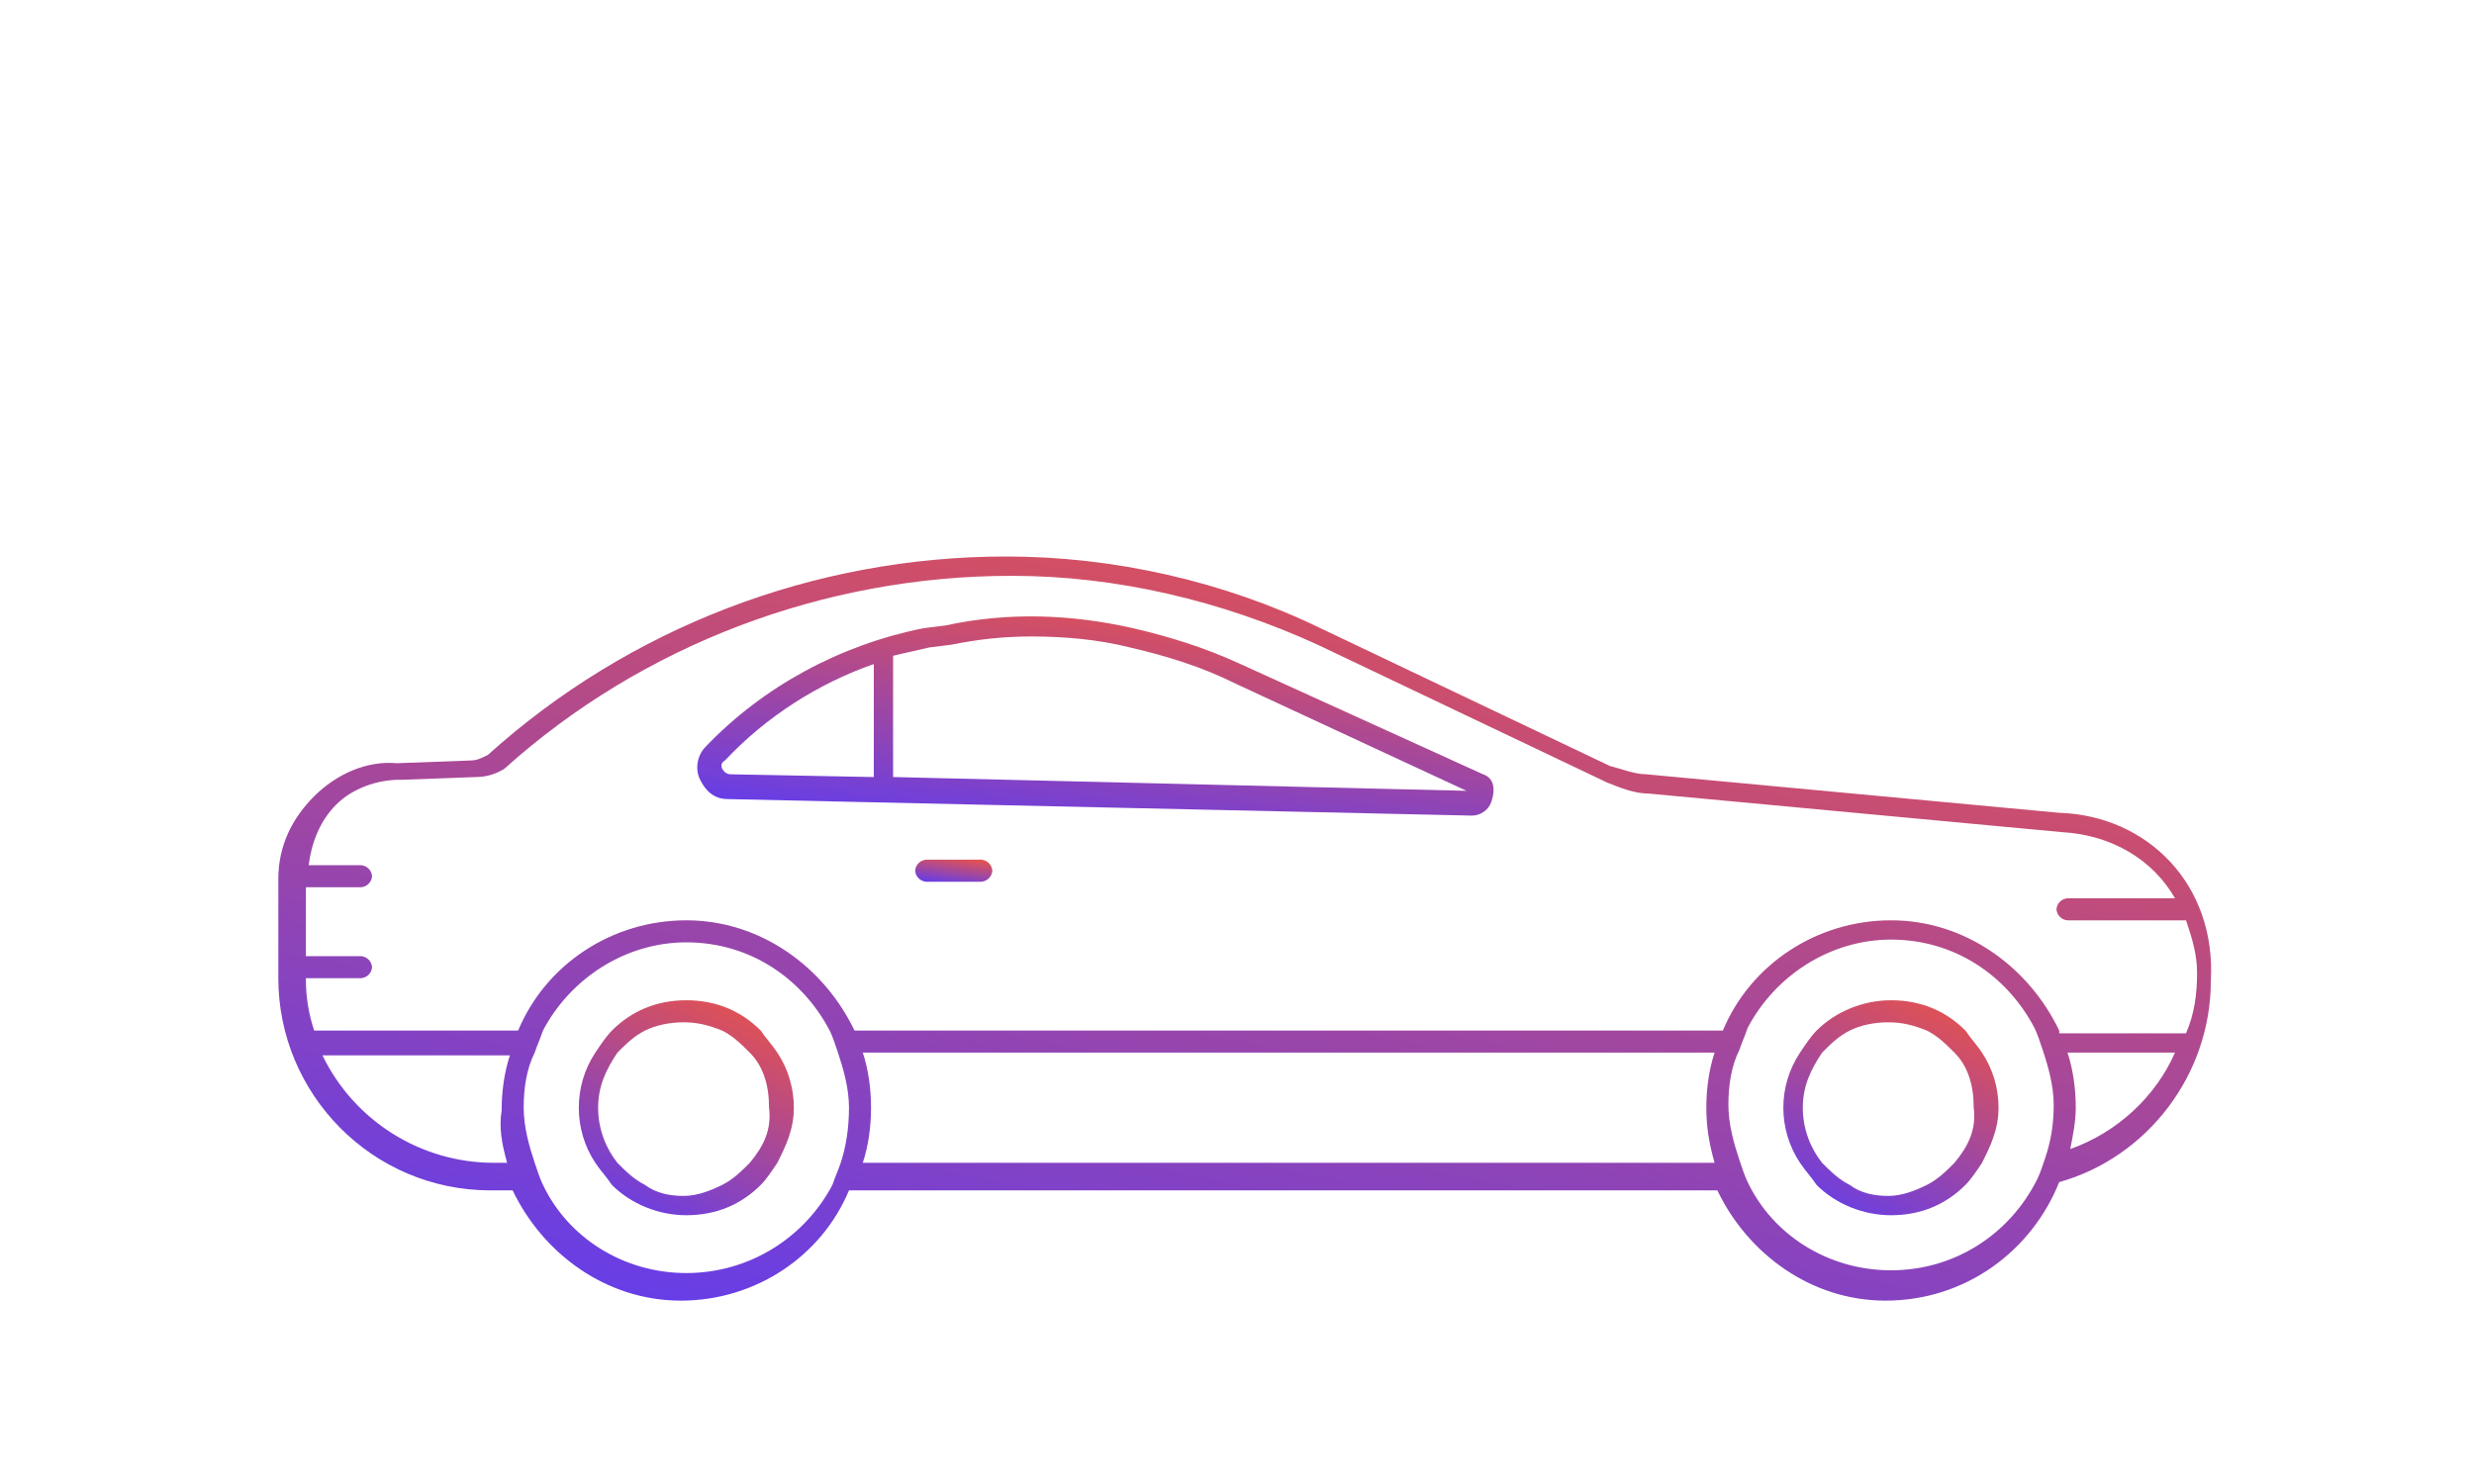
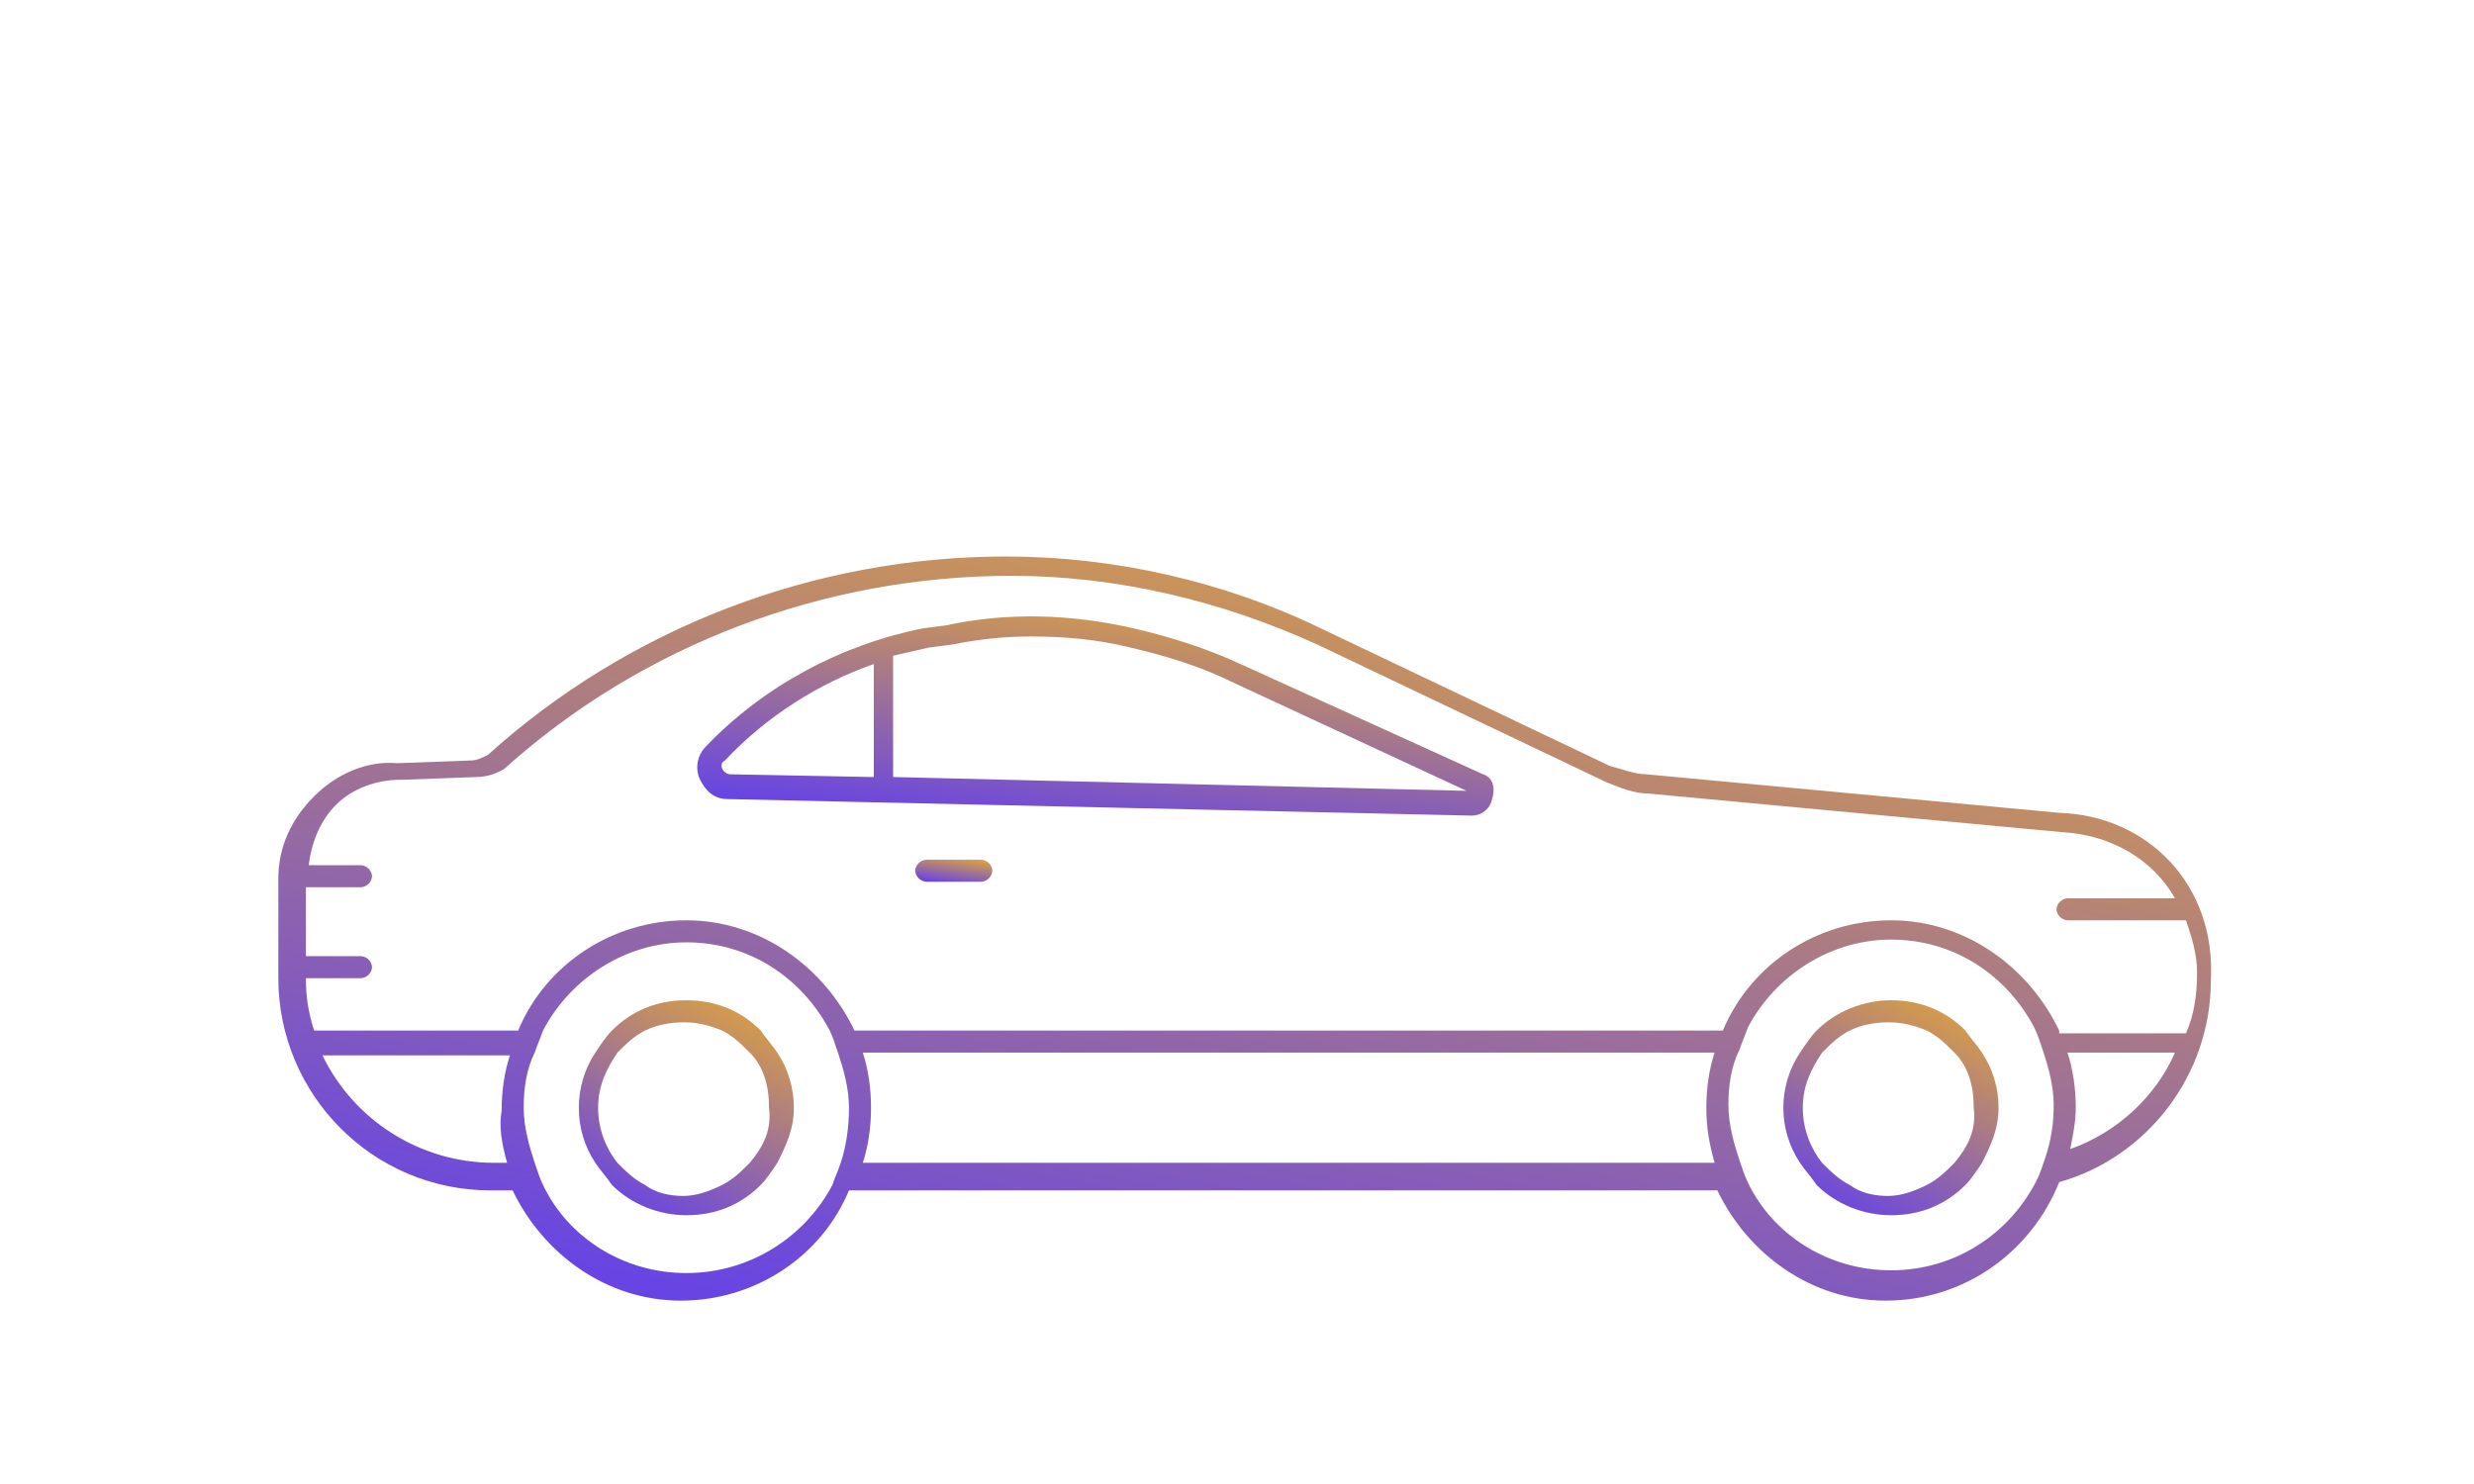
<svg xmlns="http://www.w3.org/2000/svg" xmlns:xlink="http://www.w3.org/1999/xlink" width="160" height="96" fill="none">
  <path d="M133.174 52.581l-26.743-2.496c-.713 0-1.605-.357-2.318-.535l-18.72-8.914C79.153 37.605 72.021 36 65.068 36c-12.48 0-24.425 4.636-33.518 12.837-.357.178-.713.357-1.07.357l-4.814.178c-1.961-.178-3.922.713-5.349 2.139S18 54.72 18 56.86v6.418c0 7.488 6.062 13.728 13.728 13.728h1.426c1.961 4.101 6.062 7.132 10.876 7.132s9.093-2.853 10.876-7.132h56.16c1.962 4.101 6.062 7.132 10.876 7.132 5.17 0 9.449-3.209 11.232-7.666 5.705-1.605 9.806-6.953 9.806-13.015.357-6.24-4.101-10.697-9.806-10.876zM32.798 75.223h-.891a12.33 12.33 0 0 1-11.054-6.953h12.124c-.356 1.07-.535 2.318-.535 3.566-.178 1.07 0 2.139.356 3.388zm21.573 0c-.178.535-.357.892-.535 1.426-1.783 3.388-5.349 5.705-9.449 5.705s-7.666-2.318-9.271-5.705c-.178-.356-.357-.891-.535-1.426-.357-1.07-.713-2.318-.713-3.566s.178-2.496.713-3.566c.178-.535.357-.891.535-1.426 1.783-3.387 5.349-5.705 9.271-5.705 4.101 0 7.488 2.318 9.271 5.705.178.357.357.891.535 1.426.357 1.07.713 2.318.713 3.566s-.178 2.496-.535 3.566zm56.517 0H55.797c.357-1.07.535-2.318.535-3.566s-.178-2.496-.535-3.566h55.091c-.356 1.07-.535 2.318-.535 3.566s.179 2.318.535 3.566zm21.395-.356c-.179.535-.357 1.07-.535 1.426-1.783 3.566-5.349 5.883-9.449 5.883s-7.667-2.318-9.271-5.705c-.179-.356-.357-.891-.535-1.426-.357-1.07-.713-2.318-.713-3.566s.178-2.496.713-3.566c.178-.535.356-.891.535-1.426 1.783-3.388 5.348-5.705 9.271-5.705 4.1 0 7.488 2.318 9.271 5.705.178.357.356.891.534 1.426.357 1.07.714 2.318.714 3.566s-.179 2.318-.535 3.388zm1.604-.535c.179-.891.357-1.783.357-2.674 0-1.248-.178-2.496-.535-3.566h6.953c-1.248 2.853-3.744 5.17-6.775 6.24zm-.713-7.666c-1.961-4.101-6.062-7.131-10.875-7.131s-9.093 2.853-10.876 7.131H55.262c-1.961-4.101-6.062-7.131-10.876-7.131s-9.093 2.853-10.876 7.131H20.318a10.38 10.38 0 0 1-.535-3.387h3.566a.77.77 0 0 0 .713-.713.77.77 0 0 0-.713-.713h-3.566v-4.457h3.566a.77.77 0 0 0 .713-.713.77.77 0 0 0-.713-.713h-3.387c.178-1.426.713-2.853 1.783-3.922s2.674-1.605 4.101-1.605h.178l4.814-.178a3.44 3.44 0 0 0 1.783-.535c8.915-8.023 20.682-12.48 32.805-12.48 6.775 0 13.55 1.605 19.79 4.457l18.72 8.915c.891.356 1.783.713 2.674.713l26.743 2.496c3.21.178 5.884 1.783 7.31 4.279h-6.953a.77.77 0 0 0-.713.713.77.77 0 0 0 .713.713h7.666c.357 1.07.714 2.139.714 3.387 0 1.426-.179 2.674-.714 3.922h-8.201v-.178z" fill="url(#A)" />
  <path d="M127.111 66.668c-1.248-1.248-2.853-1.961-4.814-1.961-1.783 0-3.566.713-4.814 1.961-.356.357-.713.891-1.07 1.426a6.43 6.43 0 0 0 0 7.132c.357.535.714.892 1.07 1.426 1.248 1.248 3.031 1.961 4.814 1.961 1.961 0 3.566-.713 4.814-1.961.356-.357.713-.891 1.07-1.426.534-1.07 1.069-2.139 1.069-3.566a6.43 6.43 0 0 0-1.069-3.566c-.357-.535-.714-.891-1.07-1.426zm-.713 8.558c-.535.535-1.07 1.07-1.783 1.426s-1.605.713-2.496.713-1.783-.178-2.496-.713c-.713-.357-1.248-.891-1.783-1.426-.713-.891-1.248-2.139-1.248-3.566s.535-2.496 1.248-3.566c.535-.535 1.07-1.07 1.783-1.426s1.604-.535 2.496-.535 1.604.178 2.496.535c.713.357 1.248.891 1.783 1.426.891.891 1.248 2.139 1.248 3.566.178 1.426-.357 2.496-1.248 3.566z" fill="url(#B)" />
  <path d="M63.464 55.613h-3.566a.77.77 0 0 0-.713.713.77.77 0 0 0 .713.713h3.566a.77.77 0 0 0 .713-.713.77.77 0 0 0-.713-.713z" fill="url(#C)" />
  <path d="M49.201 66.668c-1.248-1.248-2.853-1.961-4.814-1.961s-3.566.713-4.814 1.961c-.357.357-.713.891-1.07 1.426-.713 1.07-1.07 2.318-1.07 3.566s.357 2.496 1.07 3.566c.357.535.713.892 1.07 1.426 1.248 1.248 3.031 1.961 4.814 1.961 1.961 0 3.566-.713 4.814-1.961.356-.356.713-.891 1.07-1.426.535-1.07 1.07-2.139 1.07-3.566 0-1.248-.357-2.496-1.07-3.566-.357-.535-.713-.891-1.07-1.426zm-.713 8.558c-.535.535-1.07 1.07-1.783 1.426s-1.605.713-2.496.713-1.783-.178-2.496-.713c-.713-.356-1.248-.891-1.783-1.426-.713-.891-1.248-2.139-1.248-3.566s.535-2.496 1.248-3.566c.535-.535 1.07-1.07 1.783-1.426s1.605-.535 2.496-.535 1.605.178 2.496.535c.713.357 1.248.891 1.783 1.426.892.891 1.248 2.139 1.248 3.566.178 1.426-.357 2.496-1.248 3.566z" fill="url(#D)" />
  <path d="M95.913 50.089l-15.689-7.132c-2.318-1.07-4.636-1.783-6.953-2.318-3.922-.892-8.023-1.07-12.124-.178l-1.426.178c-5.349 1.07-10.341 3.744-14.085 7.666-.535.535-.713 1.426-.357 2.139s.891 1.248 1.783 1.248l48.138 1.07c.535 0 1.07-.357 1.248-.892.357-1.07 0-1.605-.535-1.783zm-39.402.178l-9.271-.178c-.357 0-.535-.357-.535-.357s-.178-.357.178-.535c2.674-2.853 6.062-4.992 9.628-6.24v7.31zm1.248 0v-7.845c.713-.178 1.605-.357 2.318-.535l1.426-.178c1.783-.357 3.388-.535 5.17-.535 2.139 0 4.279.178 6.418.713 2.318.535 4.635 1.248 6.775 2.318l14.976 6.953-37.084-.892z" fill="url(#E)" />
  <defs>
    <linearGradient id="A" x1="18" y1="84.138" x2="32.313" y2="8.638" xlink:href="#F">
      <stop stop-color="#5d3cf2" />
-       <stop offset="1" stop-color="#fd5631" />
+       <stop offset="1" stop-color="#efb225" />
    </linearGradient>
    <linearGradient id="B" x1="115.344" y1="78.614" x2="124.297" y2="60.426" xlink:href="#F">
      <stop stop-color="#5d3cf2" />
-       <stop offset="1" stop-color="#fd5631" />
+       <stop offset="1" stop-color="#efb225" />
    </linearGradient>
    <linearGradient id="C" x1="59.185" y1="57.039" x2="59.504" y2="54.767" xlink:href="#F">
      <stop stop-color="#5d3cf2" />
-       <stop offset="1" stop-color="#fd5631" />
+       <stop offset="1" stop-color="#efb225" />
    </linearGradient>
    <linearGradient id="D" x1="37.434" y1="78.613" x2="46.387" y2="60.426" xlink:href="#F">
      <stop stop-color="#5d3cf2" />
-       <stop offset="1" stop-color="#fd5631" />
+       <stop offset="1" stop-color="#efb225" />
    </linearGradient>
    <linearGradient id="E" x1="45.094" y1="52.763" x2="47.635" y2="32.136" xlink:href="#F">
      <stop stop-color="#5d3cf2" />
-       <stop offset="1" stop-color="#fd5631" />
+       <stop offset="1" stop-color="#efb225" />
    </linearGradient>
    <linearGradient id="F" gradientUnits="userSpaceOnUse" />
  </defs>
</svg>
